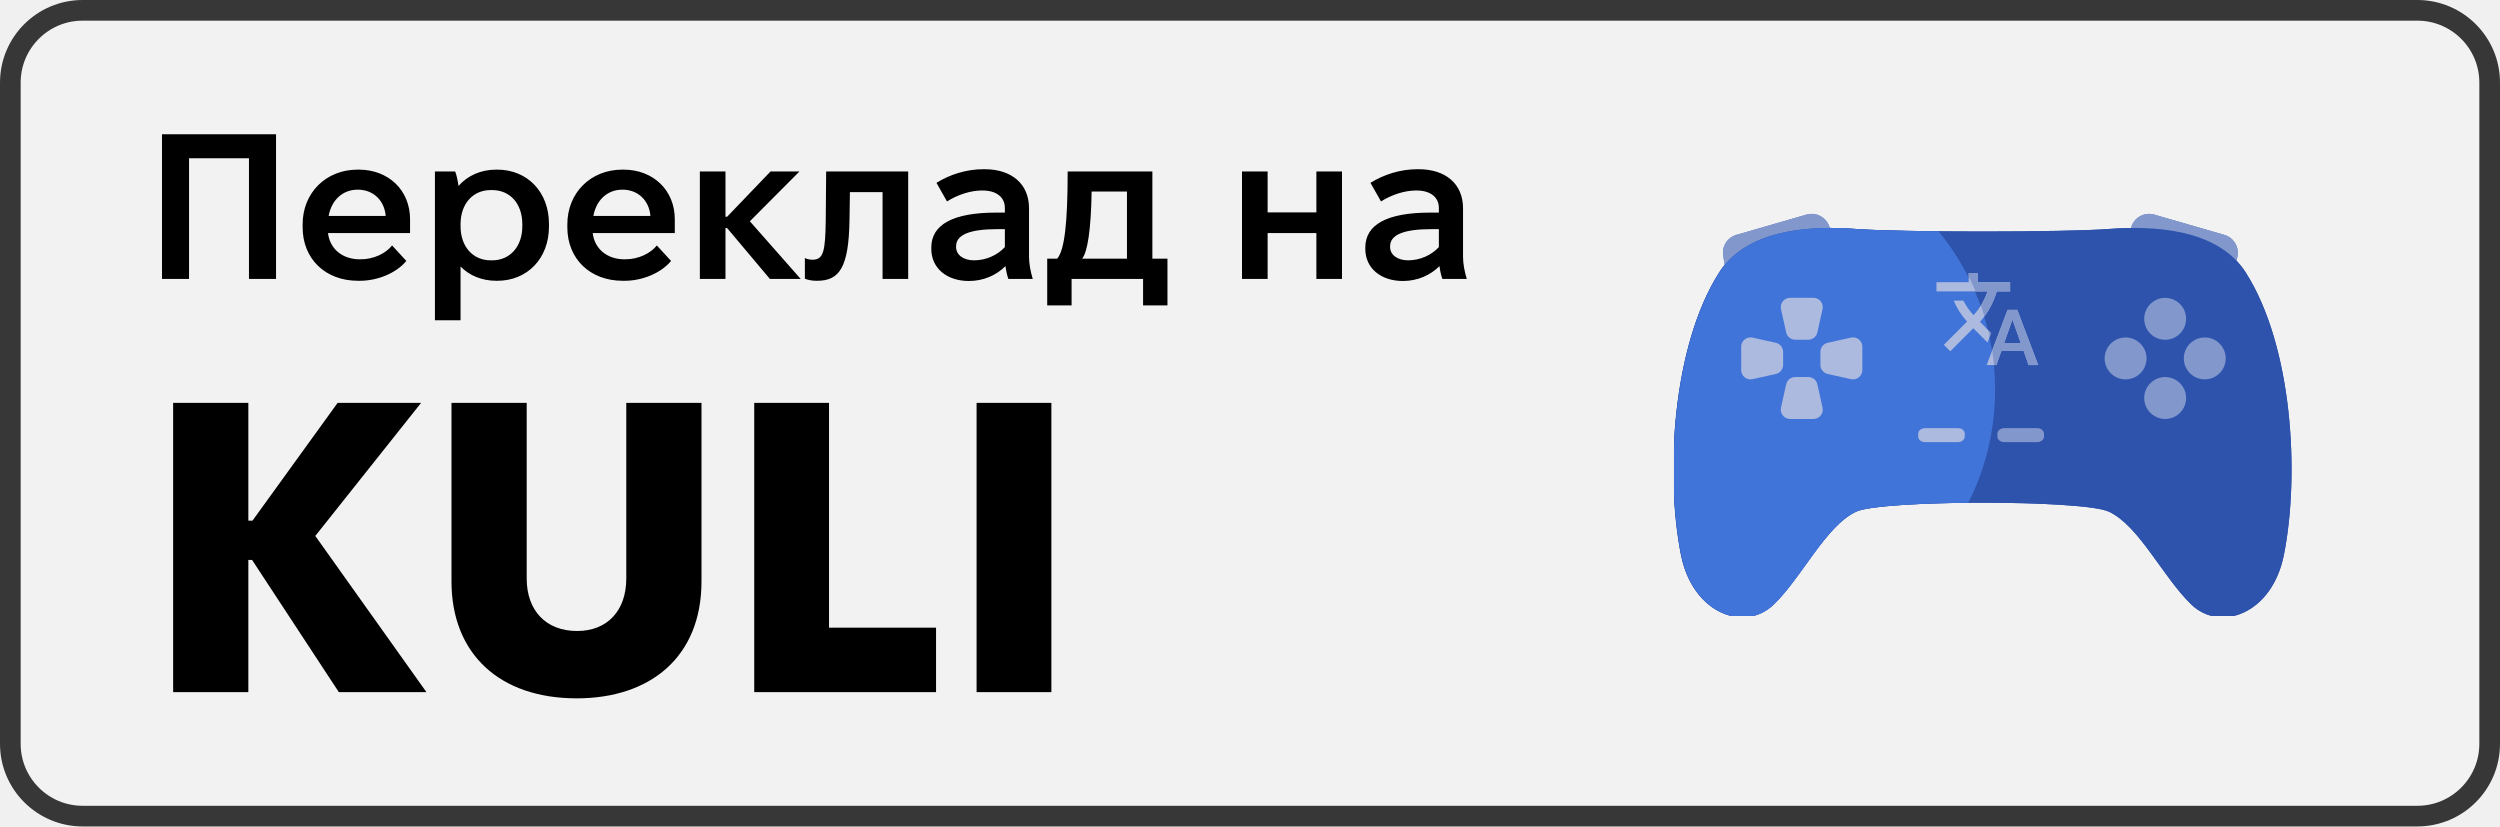
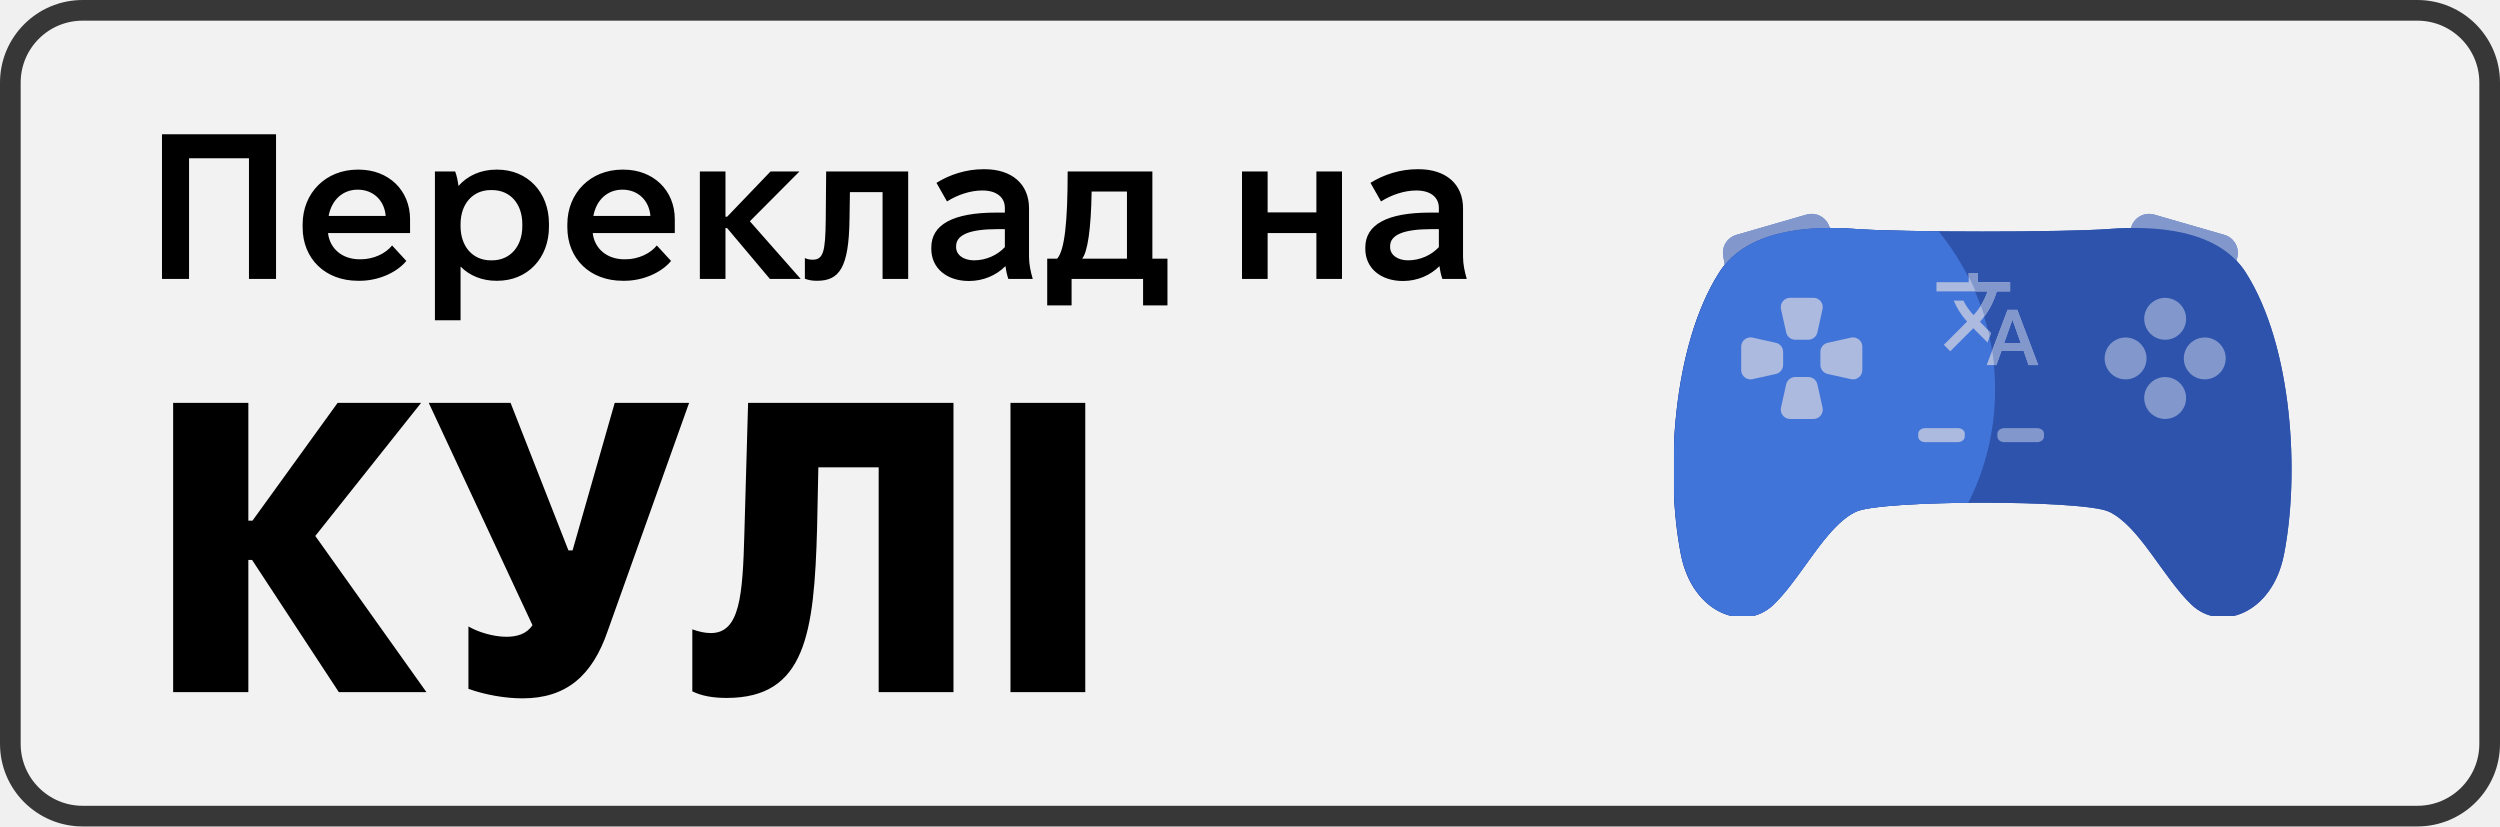
<svg xmlns="http://www.w3.org/2000/svg" width="121" height="40" viewBox="0 0 121 40" fill="none">
  <rect x="0.5" y="0.5" width="120" height="39" rx="3.5" fill="#F2F2F2" />
  <rect x="0.5" y="0.5" width="120" height="39" rx="3.5" stroke="#373737" />
-   <path d="M7.84 13.5V6.5H13.36V13.5H12.05V7.66H9.15V13.5H7.84ZM17.327 13.59C15.747 13.59 14.647 12.53 14.647 11V10.86C14.647 9.33 15.777 8.21 17.307 8.21H17.367C18.807 8.21 19.847 9.21 19.847 10.61V11.28H15.877V11.29C15.967 12.04 16.567 12.55 17.407 12.55H17.457C18.097 12.55 18.677 12.26 18.977 11.88L19.667 12.63C19.177 13.22 18.277 13.59 17.417 13.59H17.327ZM15.907 10.45H18.667C18.607 9.71 18.077 9.18 17.317 9.18H17.307C16.587 9.18 16.047 9.68 15.907 10.45ZM21.05 15.5V8.3H22.03C22.101 8.47 22.16 8.77 22.191 9C22.631 8.5 23.27 8.21 24.02 8.21H24.07C25.52 8.21 26.57 9.29 26.57 10.83V10.97C26.57 12.51 25.52 13.59 24.07 13.59H24.02C23.331 13.59 22.721 13.34 22.291 12.9V15.5H21.05ZM23.75 12.6H23.82C24.68 12.6 25.28 11.94 25.28 10.95V10.85C25.28 9.86 24.691 9.2 23.82 9.2H23.75C22.89 9.2 22.291 9.86 22.291 10.85V10.95C22.291 11.94 22.89 12.6 23.75 12.6ZM30.14 13.59C28.559 13.59 27.459 12.53 27.459 11V10.86C27.459 9.33 28.59 8.21 30.119 8.21H30.18C31.619 8.21 32.66 9.21 32.66 10.61V11.28H28.689V11.29C28.779 12.04 29.38 12.55 30.22 12.55H30.27C30.91 12.55 31.489 12.26 31.79 11.88L32.48 12.63C31.989 13.22 31.09 13.59 30.23 13.59H30.14ZM28.72 10.45H31.48C31.419 9.71 30.89 9.18 30.13 9.18H30.119C29.399 9.18 28.86 9.68 28.72 10.45ZM33.873 13.5V8.3H35.113V10.49H35.193L37.293 8.3H38.693L36.293 10.71L38.753 13.5H37.263L35.193 11.04H35.113V13.5H33.873ZM39.546 13.59C39.316 13.59 39.136 13.56 38.956 13.49V12.49C39.076 12.55 39.226 12.57 39.326 12.57C39.856 12.57 39.946 12.17 39.966 10.65L39.986 8.3H43.956V13.5H42.716V9.3H41.136L41.116 10.62C41.086 12.97 40.616 13.59 39.546 13.59ZM46.895 13.6C45.815 13.6 45.075 12.97 45.075 12.05V11.98C45.075 10.87 46.125 10.29 48.215 10.29H48.635V10.06C48.635 9.56 48.245 9.22 47.555 9.22H47.525C46.985 9.22 46.355 9.42 45.835 9.75L45.325 8.85C45.965 8.45 46.765 8.19 47.595 8.19H47.655C48.975 8.19 49.805 8.91 49.805 10.08V12.43C49.805 12.79 49.885 13.16 49.985 13.5H48.805C48.745 13.34 48.695 13.11 48.665 12.88C48.225 13.32 47.605 13.6 46.895 13.6ZM47.145 12.6C47.725 12.6 48.275 12.35 48.635 11.96V11.09H48.285C46.915 11.09 46.275 11.37 46.275 11.92V11.96C46.275 12.33 46.625 12.6 47.145 12.6ZM50.685 14.78V12.52H51.165C51.525 12.12 51.675 10.77 51.675 8.3H55.775V12.52H56.505V14.78H55.325V13.5H51.865V14.78H50.685ZM52.375 12.52H54.545V9.27H52.835C52.805 11.13 52.635 12.2 52.375 12.52ZM60.113 13.5V8.3H61.353V10.28H63.713V8.3H64.953V13.5H63.713V11.28H61.353V13.5H60.113ZM67.901 13.6C66.821 13.6 66.081 12.97 66.081 12.05V11.98C66.081 10.87 67.131 10.29 69.221 10.29H69.641V10.06C69.641 9.56 69.251 9.22 68.561 9.22H68.531C67.991 9.22 67.361 9.42 66.841 9.75L66.331 8.85C66.971 8.45 67.771 8.19 68.601 8.19H68.661C69.981 8.19 70.811 8.91 70.811 10.08V12.43C70.811 12.79 70.891 13.16 70.991 13.5H69.811C69.751 13.34 69.701 13.11 69.671 12.88C69.231 13.32 68.611 13.6 67.901 13.6ZM68.151 12.6C68.731 12.6 69.281 12.35 69.641 11.96V11.09H69.291C67.921 11.09 67.281 11.37 67.281 11.92V11.96C67.281 12.33 67.631 12.6 68.151 12.6ZM8.38 33.5V19.5H12.02V25.2H12.22L16.34 19.5H20.38L15.26 25.94L20.64 33.5H16.4L12.2 27.1H12.02V33.5H8.38ZM27.912 33.8C24.172 33.8 21.852 31.64 21.852 28.14V19.5H25.492V28C25.492 29.56 26.432 30.54 27.932 30.54C29.392 30.54 30.312 29.56 30.312 28V19.5H33.952V28.14C33.952 31.8 31.472 33.8 27.912 33.8ZM36.505 33.5V19.5H40.125V30.38H45.305V33.5H36.505ZM47.267 33.5V19.5H50.887V33.5H47.267Z" fill="black" />
-   <g clip-path="url(#clip0_1138_282)">
-     <mask id="mask0_1138_282" style="mask-type:luminance" maskUnits="userSpaceOnUse" x="81" y="10" width="30" height="20">
+   <path d="M7.84 13.5V6.5H13.36V13.5H12.05V7.66H9.15V13.5H7.84ZM17.327 13.59C15.747 13.59 14.647 12.53 14.647 11V10.86C14.647 9.33 15.777 8.21 17.307 8.21H17.367C18.807 8.21 19.847 9.21 19.847 10.61V11.28H15.877V11.29C15.967 12.04 16.567 12.55 17.407 12.55H17.457C18.097 12.55 18.677 12.26 18.977 11.88L19.667 12.63C19.177 13.22 18.277 13.59 17.417 13.59H17.327ZM15.907 10.45H18.667C18.607 9.71 18.077 9.18 17.317 9.18H17.307C16.587 9.18 16.047 9.68 15.907 10.45ZM21.05 15.5V8.3H22.03C22.101 8.47 22.16 8.77 22.191 9C22.631 8.5 23.27 8.21 24.02 8.21H24.07C25.52 8.21 26.57 9.29 26.57 10.83V10.97C26.57 12.51 25.52 13.59 24.07 13.59H24.02C23.331 13.59 22.721 13.34 22.291 12.9V15.5H21.05ZM23.75 12.6H23.82C24.68 12.6 25.28 11.94 25.28 10.95V10.85C25.28 9.86 24.691 9.2 23.82 9.2H23.75C22.89 9.2 22.291 9.86 22.291 10.85V10.95C22.291 11.94 22.89 12.6 23.75 12.6ZM30.14 13.59C28.559 13.59 27.459 12.53 27.459 11V10.86C27.459 9.33 28.59 8.21 30.119 8.21H30.18C31.619 8.21 32.66 9.21 32.66 10.61V11.28H28.689V11.29C28.779 12.04 29.38 12.55 30.22 12.55H30.27C30.91 12.55 31.489 12.26 31.79 11.88L32.48 12.63C31.989 13.22 31.09 13.59 30.23 13.59H30.14ZM28.72 10.45H31.48C31.419 9.71 30.89 9.18 30.13 9.18H30.119C29.399 9.18 28.86 9.68 28.72 10.45ZM33.873 13.5V8.3H35.113V10.49H35.193L37.293 8.3H38.693L36.293 10.71L38.753 13.5H37.263L35.193 11.04H35.113V13.5H33.873ZM39.546 13.59C39.316 13.59 39.136 13.56 38.956 13.49V12.49C39.076 12.55 39.226 12.57 39.326 12.57C39.856 12.57 39.946 12.17 39.966 10.65L39.986 8.3H43.956V13.5H42.716V9.3H41.136L41.116 10.62C41.086 12.97 40.616 13.59 39.546 13.59ZM46.895 13.6C45.815 13.6 45.075 12.97 45.075 12.05V11.98C45.075 10.87 46.125 10.29 48.215 10.29H48.635V10.06C48.635 9.56 48.245 9.22 47.555 9.22H47.525C46.985 9.22 46.355 9.42 45.835 9.75L45.325 8.85C45.965 8.45 46.765 8.19 47.595 8.19H47.655C48.975 8.19 49.805 8.91 49.805 10.08V12.43C49.805 12.79 49.885 13.16 49.985 13.5H48.805C48.745 13.34 48.695 13.11 48.665 12.88C48.225 13.32 47.605 13.6 46.895 13.6ZM47.145 12.6C47.725 12.6 48.275 12.35 48.635 11.96V11.09H48.285C46.915 11.09 46.275 11.37 46.275 11.92V11.96C46.275 12.33 46.625 12.6 47.145 12.6ZM50.685 14.78V12.52H51.165C51.525 12.12 51.675 10.77 51.675 8.3H55.775V12.52H56.505V14.78H55.325V13.5H51.865V14.78H50.685ZM52.375 12.52H54.545V9.27H52.835C52.805 11.13 52.635 12.2 52.375 12.52ZM60.113 13.5V8.3H61.353V10.28H63.713V8.3H64.953V13.5H63.713V11.28H61.353V13.5H60.113ZM67.901 13.6C66.821 13.6 66.081 12.97 66.081 12.05V11.98C66.081 10.87 67.131 10.29 69.221 10.29H69.641V10.06C69.641 9.56 69.251 9.22 68.561 9.22H68.531C67.991 9.22 67.361 9.42 66.841 9.75L66.331 8.85C66.971 8.45 67.771 8.19 68.601 8.19H68.661C69.981 8.19 70.811 8.91 70.811 10.08V12.43C70.811 12.79 70.891 13.16 70.991 13.5H69.811C69.751 13.34 69.701 13.11 69.671 12.88C69.231 13.32 68.611 13.6 67.901 13.6ZM68.151 12.6C68.731 12.6 69.281 12.35 69.641 11.96V11.09H69.291C67.921 11.09 67.281 11.37 67.281 11.92V11.96C67.281 12.33 67.631 12.6 68.151 12.6ZM8.38 33.5V19.5H12.02V25.2H12.22L16.34 19.5H20.38L15.26 25.94L20.64 33.5H16.4L12.2 27.1H12.02V33.5H8.38ZM25.292 33.8C24.472 33.8 23.512 33.64 22.672 33.34V30.32C23.112 30.58 23.852 30.82 24.512 30.82C25.032 30.82 25.492 30.68 25.772 30.26L20.752 19.5H24.712L27.512 26.64H27.712L29.752 19.5H33.352L29.412 30.54C28.672 32.7 27.412 33.8 25.292 33.8ZM35.168 33.78C34.568 33.78 33.988 33.7 33.508 33.46V30.46C33.848 30.58 34.128 30.64 34.408 30.64C35.808 30.64 35.948 28.84 36.028 25.8L36.208 19.5H46.148V33.5H42.528V22.62H39.608L39.548 25.52C39.408 30.68 38.988 33.78 35.168 33.78ZM48.907 33.5V19.5H52.527V33.5H48.907Z" fill="black" />
+   <g clip-path="url(#clip0_1141_330)">
+     <mask id="mask0_1141_330" style="mask-type:luminance" maskUnits="userSpaceOnUse" x="81" y="10" width="30" height="20">
      <path d="M111 10.182H81V29.818H111V10.182Z" fill="white" />
    </mask>
-     <g mask="url(#mask0_1138_282)">
-       <mask id="mask1_1138_282" style="mask-type:luminance" maskUnits="userSpaceOnUse" x="81" y="10" width="30" height="20">
+     <g mask="url(#mask0_1141_330)">
+       <mask id="mask1_1141_330" style="mask-type:luminance" maskUnits="userSpaceOnUse" x="81" y="10" width="30" height="20">
        <path d="M110.95 10.182H81V29.818H110.95V10.182Z" fill="white" />
      </mask>
-       <g mask="url(#mask1_1138_282)">
+       <g mask="url(#mask1_1141_330)">
        <path d="M83.405 12.393C83.324 11.938 83.599 11.496 84.042 11.368L87.433 10.389C87.925 10.246 88.437 10.543 88.559 11.041L88.932 12.566L83.616 13.582L83.405 12.393Z" fill="#8298CD" />
        <path d="M108.295 12.392C108.375 11.938 108.1 11.496 107.657 11.368L104.267 10.389C103.774 10.246 103.262 10.543 103.14 11.041L102.768 12.566L108.083 13.582L108.295 12.392Z" fill="#8298CD" />
        <path d="M83.405 12.392C83.324 11.938 83.599 11.496 84.042 11.368L87.433 10.388C87.925 10.246 88.437 10.543 88.559 11.041L88.932 12.566L83.616 13.582L83.405 12.392Z" fill="#8298CD" />
        <path d="M108.295 12.392C108.375 11.938 108.1 11.496 107.657 11.368L104.267 10.388C103.774 10.246 103.262 10.543 103.14 11.041L102.768 12.566L108.083 13.582L108.295 12.392Z" fill="#8298CD" />
-         <path fill-rule="evenodd" clip-rule="evenodd" d="M102.062 24.762C100.81 24.187 91.089 24.187 89.838 24.762C88.363 25.438 87.213 27.946 85.829 29.271C84.444 30.597 81.928 29.723 81.357 26.852C80.591 22.989 80.931 16.766 83.206 13.19C84.559 11.063 87.669 10.917 89.816 11.081C91.962 11.246 99.938 11.246 102.086 11.081C104.235 10.917 107.34 11.063 108.695 13.19C110.971 16.766 111.309 22.989 110.542 26.852C109.972 29.729 107.46 30.597 106.073 29.271C104.686 27.946 103.536 25.441 102.062 24.762Z" fill="#2E53AC" />
+         <path fill-rule="evenodd" clip-rule="evenodd" d="M102.062 24.762C100.81 24.187 91.089 24.187 89.838 24.762C88.363 25.438 87.213 27.946 85.829 29.271C84.444 30.597 81.928 29.723 81.357 26.852C80.591 22.989 80.931 16.766 83.206 13.19C84.559 11.063 87.669 10.917 89.816 11.082C91.962 11.246 99.938 11.246 102.086 11.082C104.235 10.917 107.34 11.063 108.695 13.19C110.971 16.766 111.309 22.989 110.542 26.852C109.972 29.729 107.46 30.597 106.073 29.271C104.686 27.946 103.536 25.441 102.062 24.762Z" fill="#2E53AC" />
        <path fill-rule="evenodd" clip-rule="evenodd" d="M95.097 20.99C95.097 20.955 95.088 20.92 95.072 20.887C95.055 20.855 95.031 20.826 95 20.801C94.969 20.776 94.933 20.756 94.892 20.743C94.852 20.729 94.809 20.723 94.766 20.723H93.173C93.085 20.723 93.001 20.751 92.939 20.801C92.877 20.851 92.842 20.919 92.842 20.99V21.132C92.842 21.203 92.877 21.27 92.939 21.321C93.001 21.371 93.085 21.399 93.173 21.399H94.761C94.849 21.399 94.933 21.371 94.995 21.321C95.057 21.27 95.092 21.203 95.092 21.132L95.097 20.99Z" fill="#8298CD" />
        <path fill-rule="evenodd" clip-rule="evenodd" d="M98.929 20.99C98.929 20.919 98.894 20.851 98.832 20.801C98.769 20.751 98.685 20.723 98.597 20.723H97.005C96.917 20.723 96.833 20.751 96.771 20.801C96.709 20.851 96.674 20.919 96.674 20.99V21.132C96.674 21.203 96.709 21.27 96.771 21.321C96.833 21.371 96.917 21.399 97.005 21.399H98.597C98.685 21.399 98.769 21.371 98.832 21.321C98.894 21.27 98.929 21.203 98.929 21.132V20.99Z" fill="#8298CD" />
        <path fill-rule="evenodd" clip-rule="evenodd" d="M104.794 14.416C104.995 14.416 105.191 14.476 105.358 14.588C105.525 14.699 105.655 14.857 105.731 15.043C105.808 15.228 105.828 15.432 105.789 15.629C105.75 15.826 105.653 16.007 105.511 16.149C105.37 16.291 105.189 16.387 104.992 16.426C104.795 16.465 104.591 16.445 104.406 16.369C104.22 16.292 104.062 16.162 103.95 15.995C103.839 15.828 103.779 15.632 103.779 15.431C103.779 15.162 103.886 14.904 104.077 14.714C104.267 14.523 104.525 14.416 104.794 14.416Z" fill="#8298CD" />
        <path fill-rule="evenodd" clip-rule="evenodd" d="M107.725 17.348C107.725 17.548 107.665 17.744 107.554 17.911C107.442 18.078 107.284 18.208 107.098 18.285C106.913 18.362 106.709 18.382 106.512 18.343C106.315 18.304 106.134 18.207 105.993 18.065C105.851 17.923 105.754 17.742 105.715 17.546C105.676 17.349 105.696 17.145 105.773 16.959C105.849 16.774 105.979 16.615 106.146 16.504C106.313 16.392 106.509 16.333 106.71 16.333C106.979 16.333 107.237 16.44 107.427 16.63C107.618 16.82 107.725 17.078 107.725 17.348Z" fill="#8298CD" />
        <path fill-rule="evenodd" clip-rule="evenodd" d="M104.794 18.249C104.995 18.249 105.191 18.309 105.358 18.42C105.525 18.532 105.655 18.69 105.731 18.876C105.808 19.061 105.828 19.265 105.789 19.462C105.75 19.659 105.653 19.84 105.511 19.982C105.37 20.123 105.189 20.22 104.992 20.259C104.795 20.298 104.591 20.278 104.406 20.201C104.22 20.125 104.062 19.995 103.95 19.828C103.839 19.661 103.779 19.465 103.779 19.264C103.779 18.995 103.886 18.737 104.077 18.547C104.267 18.356 104.525 18.249 104.794 18.249Z" fill="#8298CD" />
        <path fill-rule="evenodd" clip-rule="evenodd" d="M103.893 17.349C103.893 17.549 103.833 17.746 103.722 17.913C103.61 18.079 103.452 18.209 103.266 18.286C103.081 18.363 102.877 18.383 102.68 18.344C102.483 18.305 102.302 18.208 102.16 18.066C102.019 17.924 101.922 17.744 101.883 17.547C101.844 17.35 101.864 17.146 101.941 16.96C102.017 16.775 102.147 16.616 102.314 16.505C102.481 16.394 102.677 16.334 102.878 16.334C103.147 16.334 103.405 16.441 103.595 16.631C103.786 16.822 103.893 17.08 103.893 17.349Z" fill="#8298CD" />
        <path d="M86.2 14.963C86.138 14.681 86.352 14.414 86.641 14.414H87.771C88.06 14.414 88.274 14.681 88.211 14.963L87.961 16.09C87.915 16.296 87.732 16.443 87.521 16.443H86.891C86.68 16.443 86.497 16.296 86.451 16.09L86.2 14.963Z" fill="#8298CD" />
        <path d="M89.588 16.34C89.87 16.278 90.137 16.492 90.137 16.78V17.911C90.137 18.199 89.87 18.414 89.588 18.351L88.461 18.101C88.254 18.055 88.107 17.872 88.107 17.66V17.031C88.107 16.82 88.254 16.637 88.461 16.591L89.588 16.34Z" fill="#8298CD" />
        <path d="M86.2 19.729C86.138 20.011 86.352 20.278 86.641 20.278H87.771C88.06 20.278 88.274 20.011 88.211 19.729L87.961 18.602C87.915 18.395 87.732 18.248 87.521 18.248H86.891C86.68 18.248 86.497 18.395 86.451 18.602L86.2 19.729Z" fill="#8298CD" />
        <path d="M84.822 16.34C84.541 16.278 84.273 16.492 84.273 16.78V17.911C84.273 18.199 84.541 18.414 84.822 18.351L85.95 18.101C86.156 18.055 86.303 17.872 86.303 17.66V17.031C86.303 16.82 86.156 16.637 85.95 16.591L84.822 16.34Z" fill="#8298CD" />
        <path d="M83.405 12.392C83.324 11.938 83.599 11.496 84.042 11.368L87.433 10.388C87.925 10.246 88.437 10.543 88.559 11.041L88.932 12.566L83.616 13.582L83.405 12.392Z" fill="#8298CD" />
        <path d="M108.295 12.392C108.375 11.938 108.1 11.496 107.657 11.368L104.267 10.388C103.774 10.246 103.262 10.543 103.14 11.041L102.768 12.566L108.083 13.582L108.295 12.392Z" fill="#8298CD" />
-         <path fill-rule="evenodd" clip-rule="evenodd" d="M102.062 24.762C100.81 24.187 91.089 24.187 89.838 24.762C88.363 25.438 87.213 27.946 85.829 29.271C84.444 30.597 81.928 29.723 81.357 26.852C80.591 22.989 80.931 16.766 83.206 13.19C84.559 11.063 87.669 10.917 89.816 11.081C91.962 11.246 99.938 11.246 102.086 11.081C104.235 10.917 107.34 11.063 108.695 13.19C110.971 16.766 111.309 22.989 110.542 26.852C109.972 29.729 107.46 30.597 106.073 29.271C104.686 27.946 103.536 25.441 102.062 24.762Z" fill="#2E53AC" />
+         <path fill-rule="evenodd" clip-rule="evenodd" d="M102.062 24.762C100.81 24.187 91.089 24.187 89.838 24.762C88.363 25.438 87.213 27.946 85.829 29.271C84.444 30.597 81.928 29.723 81.357 26.852C80.591 22.989 80.931 16.766 83.206 13.19C84.559 11.063 87.669 10.917 89.816 11.082C91.962 11.246 99.938 11.246 102.086 11.082C104.235 10.917 107.34 11.063 108.695 13.19C110.971 16.766 111.309 22.989 110.542 26.852C109.972 29.729 107.46 30.597 106.073 29.271C104.686 27.946 103.536 25.441 102.062 24.762Z" fill="#2E53AC" />
        <path d="M93.829 11.195C92.105 11.178 90.594 11.14 89.827 11.082C87.68 10.917 84.571 11.064 83.218 13.19C80.943 16.766 80.603 22.99 81.369 26.852C81.94 29.723 84.456 30.598 85.841 29.272C86.391 28.744 86.905 28.03 87.417 27.318C88.191 26.241 88.962 25.169 89.85 24.762C90.422 24.499 92.769 24.356 95.266 24.334C96.095 22.692 96.562 20.835 96.562 18.869C96.562 15.958 95.537 13.287 93.829 11.195Z" fill="#4174D9" />
        <path fill-rule="evenodd" clip-rule="evenodd" d="M95.097 20.99C95.097 20.955 95.088 20.92 95.072 20.887C95.055 20.855 95.031 20.826 95 20.801C94.969 20.776 94.933 20.756 94.892 20.743C94.852 20.729 94.809 20.723 94.766 20.723H93.173C93.085 20.723 93.001 20.751 92.939 20.801C92.877 20.851 92.842 20.919 92.842 20.99V21.132C92.842 21.203 92.877 21.27 92.939 21.321C93.001 21.371 93.085 21.399 93.173 21.399H94.761C94.849 21.399 94.933 21.371 94.995 21.321C95.057 21.27 95.092 21.203 95.092 21.132L95.097 20.99Z" fill="#ABBADE" />
        <path fill-rule="evenodd" clip-rule="evenodd" d="M98.929 20.99C98.929 20.919 98.894 20.851 98.832 20.801C98.769 20.751 98.685 20.723 98.597 20.723H97.005C96.917 20.723 96.833 20.751 96.771 20.801C96.709 20.851 96.674 20.919 96.674 20.99V21.132C96.674 21.203 96.709 21.271 96.771 21.321C96.833 21.371 96.917 21.399 97.005 21.399H98.597C98.685 21.399 98.769 21.371 98.832 21.321C98.894 21.271 98.929 21.203 98.929 21.132V20.99Z" fill="#8298CD" />
        <path fill-rule="evenodd" clip-rule="evenodd" d="M104.794 14.416C104.995 14.416 105.191 14.476 105.358 14.588C105.525 14.699 105.655 14.857 105.731 15.043C105.808 15.228 105.828 15.432 105.789 15.629C105.75 15.826 105.653 16.007 105.511 16.149C105.37 16.291 105.189 16.387 104.992 16.426C104.795 16.465 104.591 16.445 104.406 16.369C104.22 16.292 104.062 16.162 103.95 15.995C103.839 15.828 103.779 15.632 103.779 15.431C103.779 15.162 103.886 14.904 104.077 14.714C104.267 14.523 104.525 14.416 104.794 14.416Z" fill="#8298CD" />
        <path fill-rule="evenodd" clip-rule="evenodd" d="M107.725 17.348C107.725 17.548 107.665 17.744 107.554 17.911C107.442 18.078 107.284 18.208 107.098 18.285C106.913 18.362 106.709 18.382 106.512 18.343C106.315 18.304 106.134 18.207 105.993 18.065C105.851 17.923 105.754 17.742 105.715 17.546C105.676 17.349 105.696 17.145 105.773 16.959C105.849 16.774 105.979 16.615 106.146 16.504C106.313 16.392 106.509 16.333 106.71 16.333C106.979 16.333 107.237 16.44 107.427 16.63C107.618 16.82 107.725 17.078 107.725 17.348Z" fill="#8298CD" />
        <path fill-rule="evenodd" clip-rule="evenodd" d="M104.794 18.249C104.995 18.249 105.191 18.309 105.358 18.42C105.525 18.532 105.655 18.69 105.731 18.876C105.808 19.061 105.828 19.265 105.789 19.462C105.75 19.659 105.653 19.84 105.511 19.982C105.37 20.123 105.189 20.22 104.992 20.259C104.795 20.298 104.591 20.278 104.406 20.201C104.22 20.125 104.062 19.995 103.95 19.828C103.839 19.661 103.779 19.465 103.779 19.264C103.779 18.995 103.886 18.737 104.077 18.547C104.267 18.356 104.525 18.249 104.794 18.249Z" fill="#8298CD" />
        <path fill-rule="evenodd" clip-rule="evenodd" d="M103.893 17.349C103.893 17.549 103.833 17.746 103.722 17.913C103.61 18.079 103.452 18.209 103.266 18.286C103.081 18.363 102.877 18.383 102.68 18.344C102.483 18.305 102.302 18.208 102.16 18.066C102.019 17.924 101.922 17.744 101.883 17.547C101.844 17.35 101.864 17.146 101.941 16.96C102.017 16.775 102.147 16.616 102.314 16.505C102.481 16.394 102.677 16.334 102.878 16.334C103.147 16.334 103.405 16.441 103.595 16.631C103.786 16.822 103.893 17.08 103.893 17.349Z" fill="#8298CD" />
        <path d="M86.2 14.963C86.138 14.681 86.352 14.414 86.641 14.414H87.771C88.06 14.414 88.274 14.681 88.211 14.963L87.961 16.09C87.915 16.296 87.732 16.443 87.521 16.443H86.891C86.68 16.443 86.497 16.296 86.451 16.09L86.2 14.963Z" fill="#ABBADE" />
        <path d="M89.588 16.34C89.87 16.278 90.137 16.492 90.137 16.78V17.911C90.137 18.199 89.87 18.414 89.588 18.351L88.461 18.101C88.254 18.055 88.107 17.872 88.107 17.66V17.031C88.107 16.82 88.254 16.637 88.461 16.591L89.588 16.34Z" fill="#ABBADE" />
        <path d="M86.2 19.729C86.138 20.011 86.352 20.278 86.641 20.278H87.771C88.06 20.278 88.274 20.011 88.211 19.729L87.961 18.602C87.915 18.395 87.732 18.248 87.521 18.248H86.891C86.68 18.248 86.497 18.395 86.451 18.602L86.2 19.729Z" fill="#ABBADE" />
        <path d="M84.822 16.34C84.541 16.278 84.273 16.492 84.273 16.78V17.911C84.273 18.199 84.541 18.414 84.822 18.351L85.95 18.101C86.156 18.055 86.303 17.872 86.303 17.66V17.031C86.303 16.82 86.156 16.637 85.95 16.591L84.822 16.34Z" fill="#ABBADE" />
        <path d="M96.154 17.67L97.168 14.996H97.636L98.65 17.67H98.182L97.948 16.99H96.867L96.622 17.67H96.154ZM97.001 16.6H97.803L97.413 15.497H97.391L97.001 16.6ZM94.393 17.002L94.081 16.689L95.207 15.564C95.065 15.408 94.942 15.246 94.836 15.079C94.73 14.912 94.638 14.736 94.56 14.55H95.028C95.095 14.684 95.167 14.805 95.243 14.912C95.319 15.02 95.411 15.133 95.519 15.252C95.682 15.074 95.817 14.891 95.925 14.703C96.033 14.516 96.124 14.316 96.198 14.104H93.725V13.659H95.285V13.213H95.73V13.659H97.29V14.104H96.644C96.566 14.368 96.46 14.624 96.326 14.873C96.193 15.122 96.027 15.356 95.831 15.575L96.365 16.121L96.198 16.578L95.507 15.887L94.393 17.002Z" fill="#ABBADE" />
        <path fill-rule="evenodd" clip-rule="evenodd" d="M95.615 14.104C95.513 13.861 95.403 13.622 95.285 13.387V13.213H95.731V13.659H97.291V14.104H96.645C96.567 14.368 96.461 14.624 96.327 14.873C96.246 15.024 96.153 15.17 96.049 15.31C95.996 15.133 95.939 14.958 95.877 14.784C95.894 14.757 95.91 14.73 95.926 14.703C96.034 14.516 96.125 14.316 96.199 14.104H95.615ZM96.509 17.67C96.487 17.433 96.458 17.197 96.422 16.964L97.168 14.996H97.636L98.65 17.67H98.182L97.948 16.99H96.867L96.622 17.67H96.509ZM96.301 16.298C96.279 16.193 96.255 16.087 96.23 15.983L96.366 16.121L96.301 16.298ZM97.803 16.6H97.001L97.391 15.497H97.413L97.803 16.6Z" fill="#8298CD" />
      </g>
    </g>
  </g>
  <defs>
-     <clipPath id="clip0_1138_282">
+     <clipPath id="clip0_1141_330">
      <rect width="30" height="19.636" fill="white" transform="translate(81 10.1818)" />
    </clipPath>
  </defs>
</svg>
